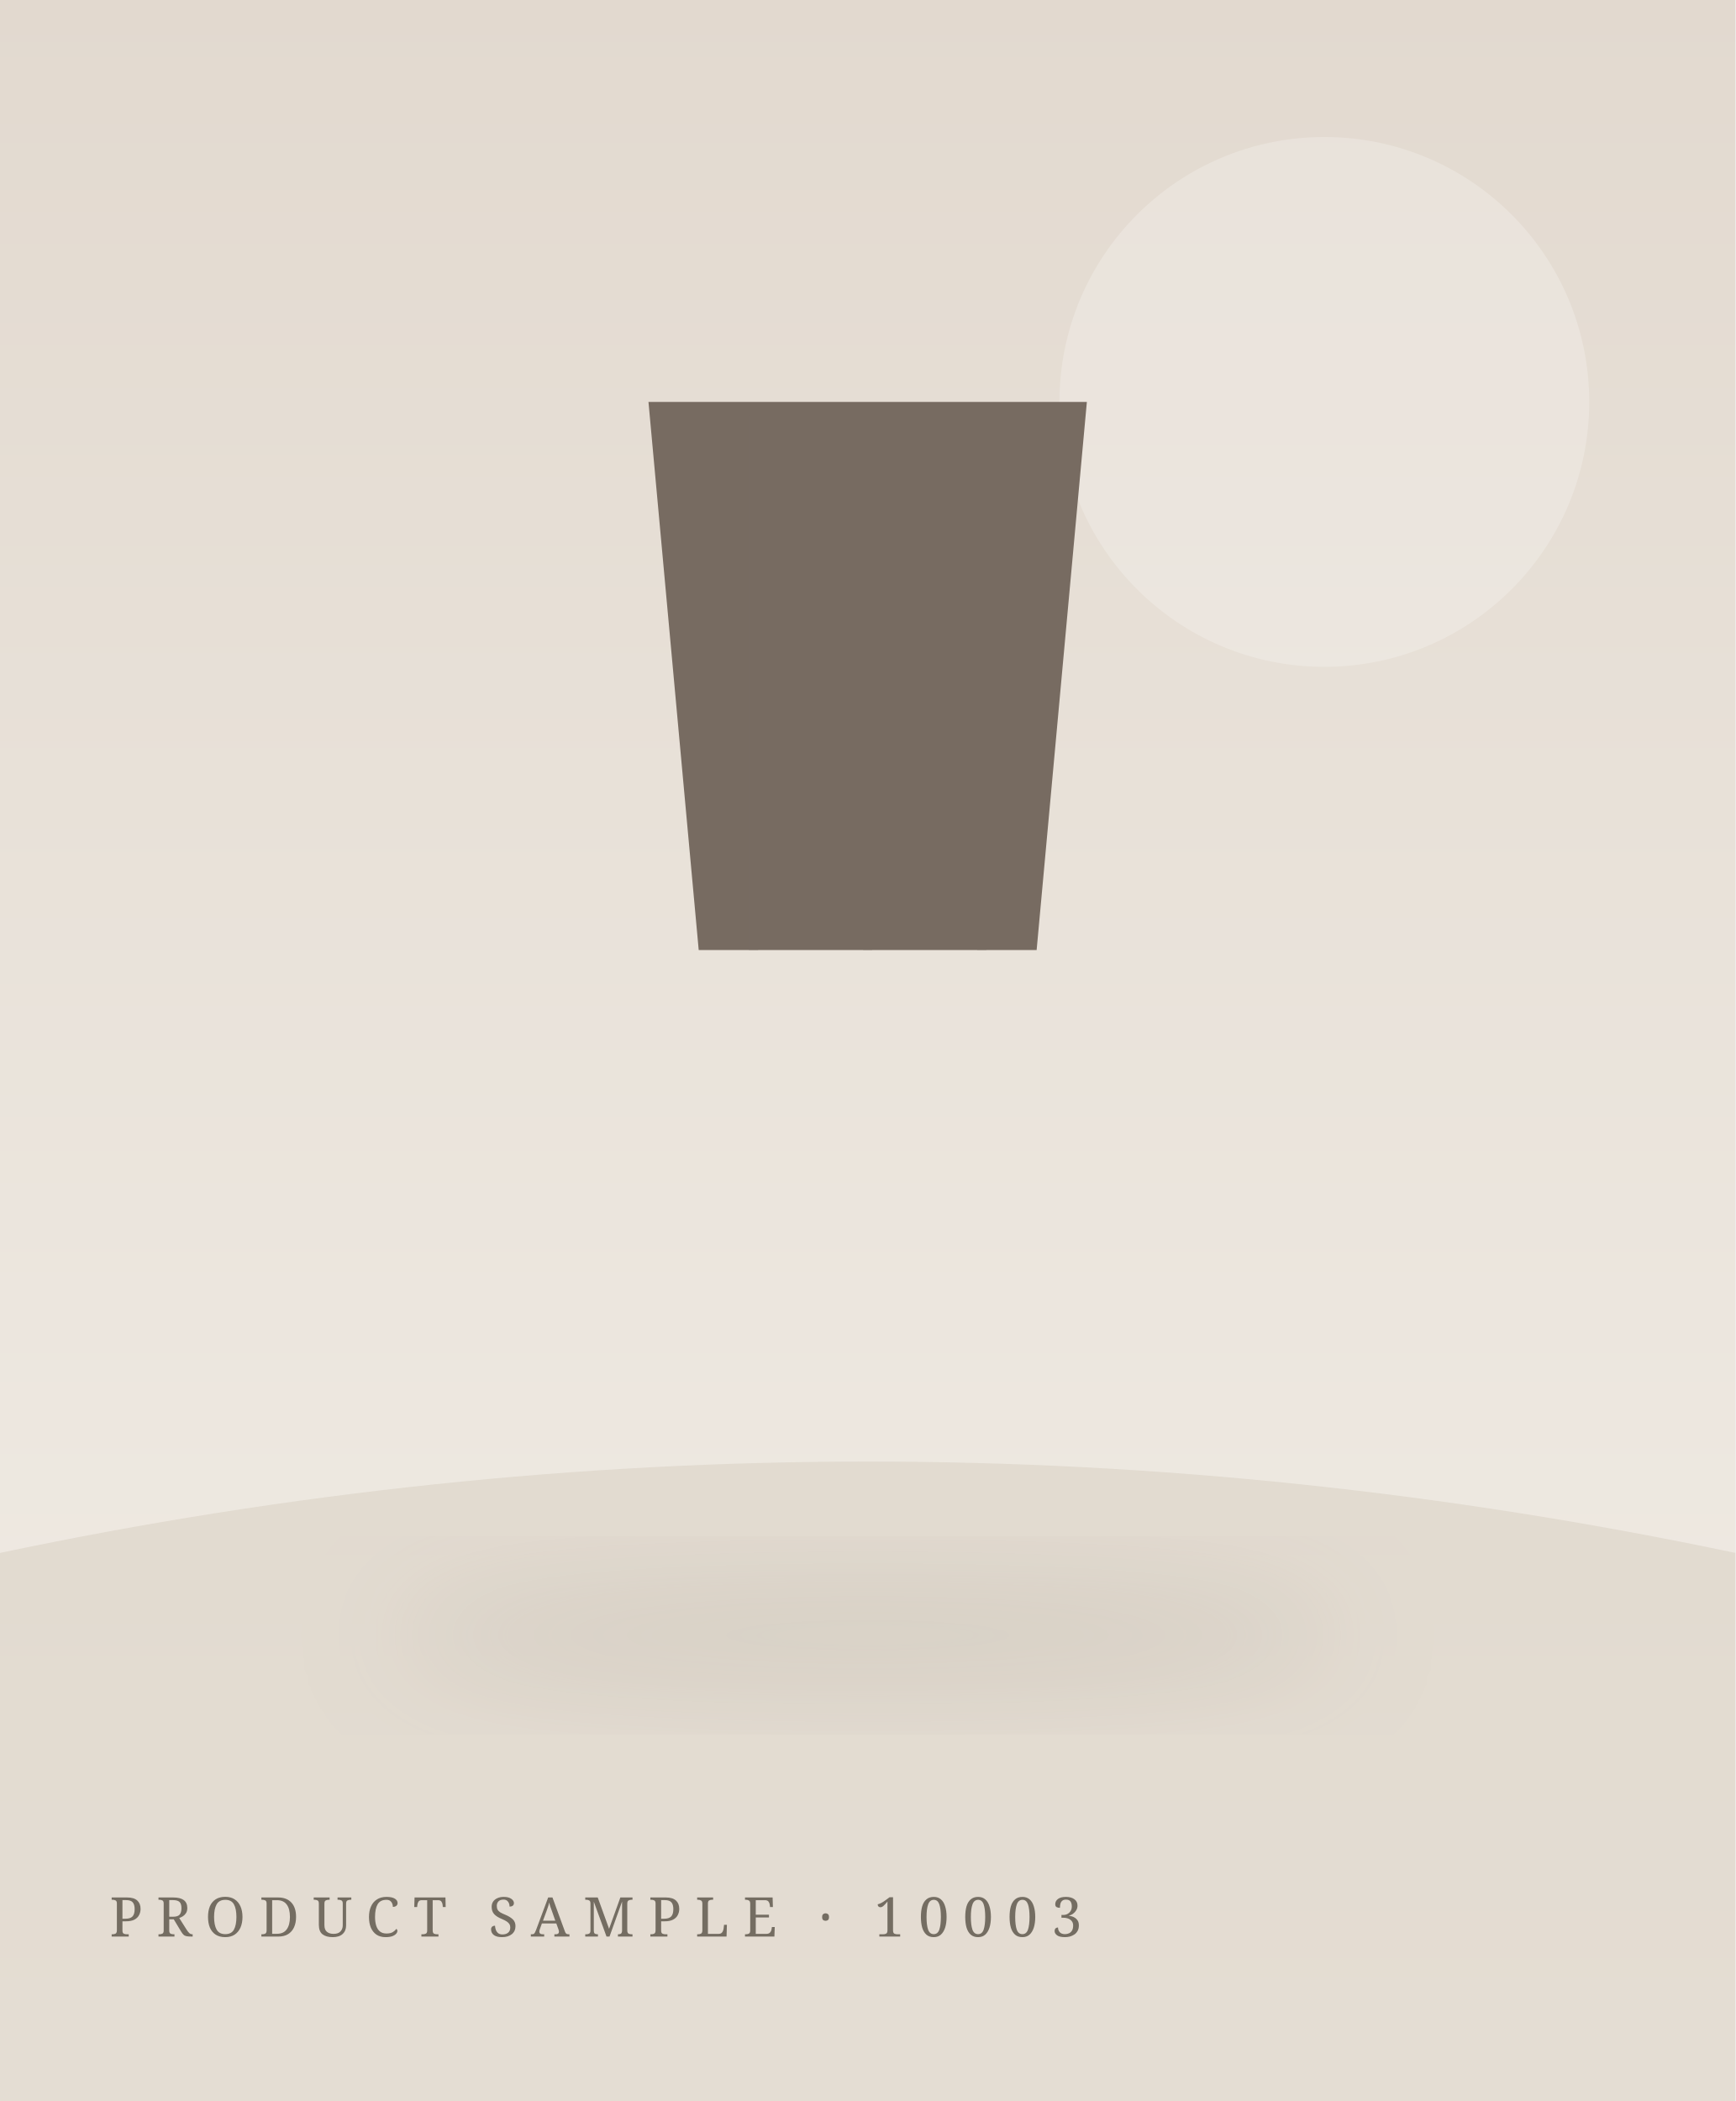
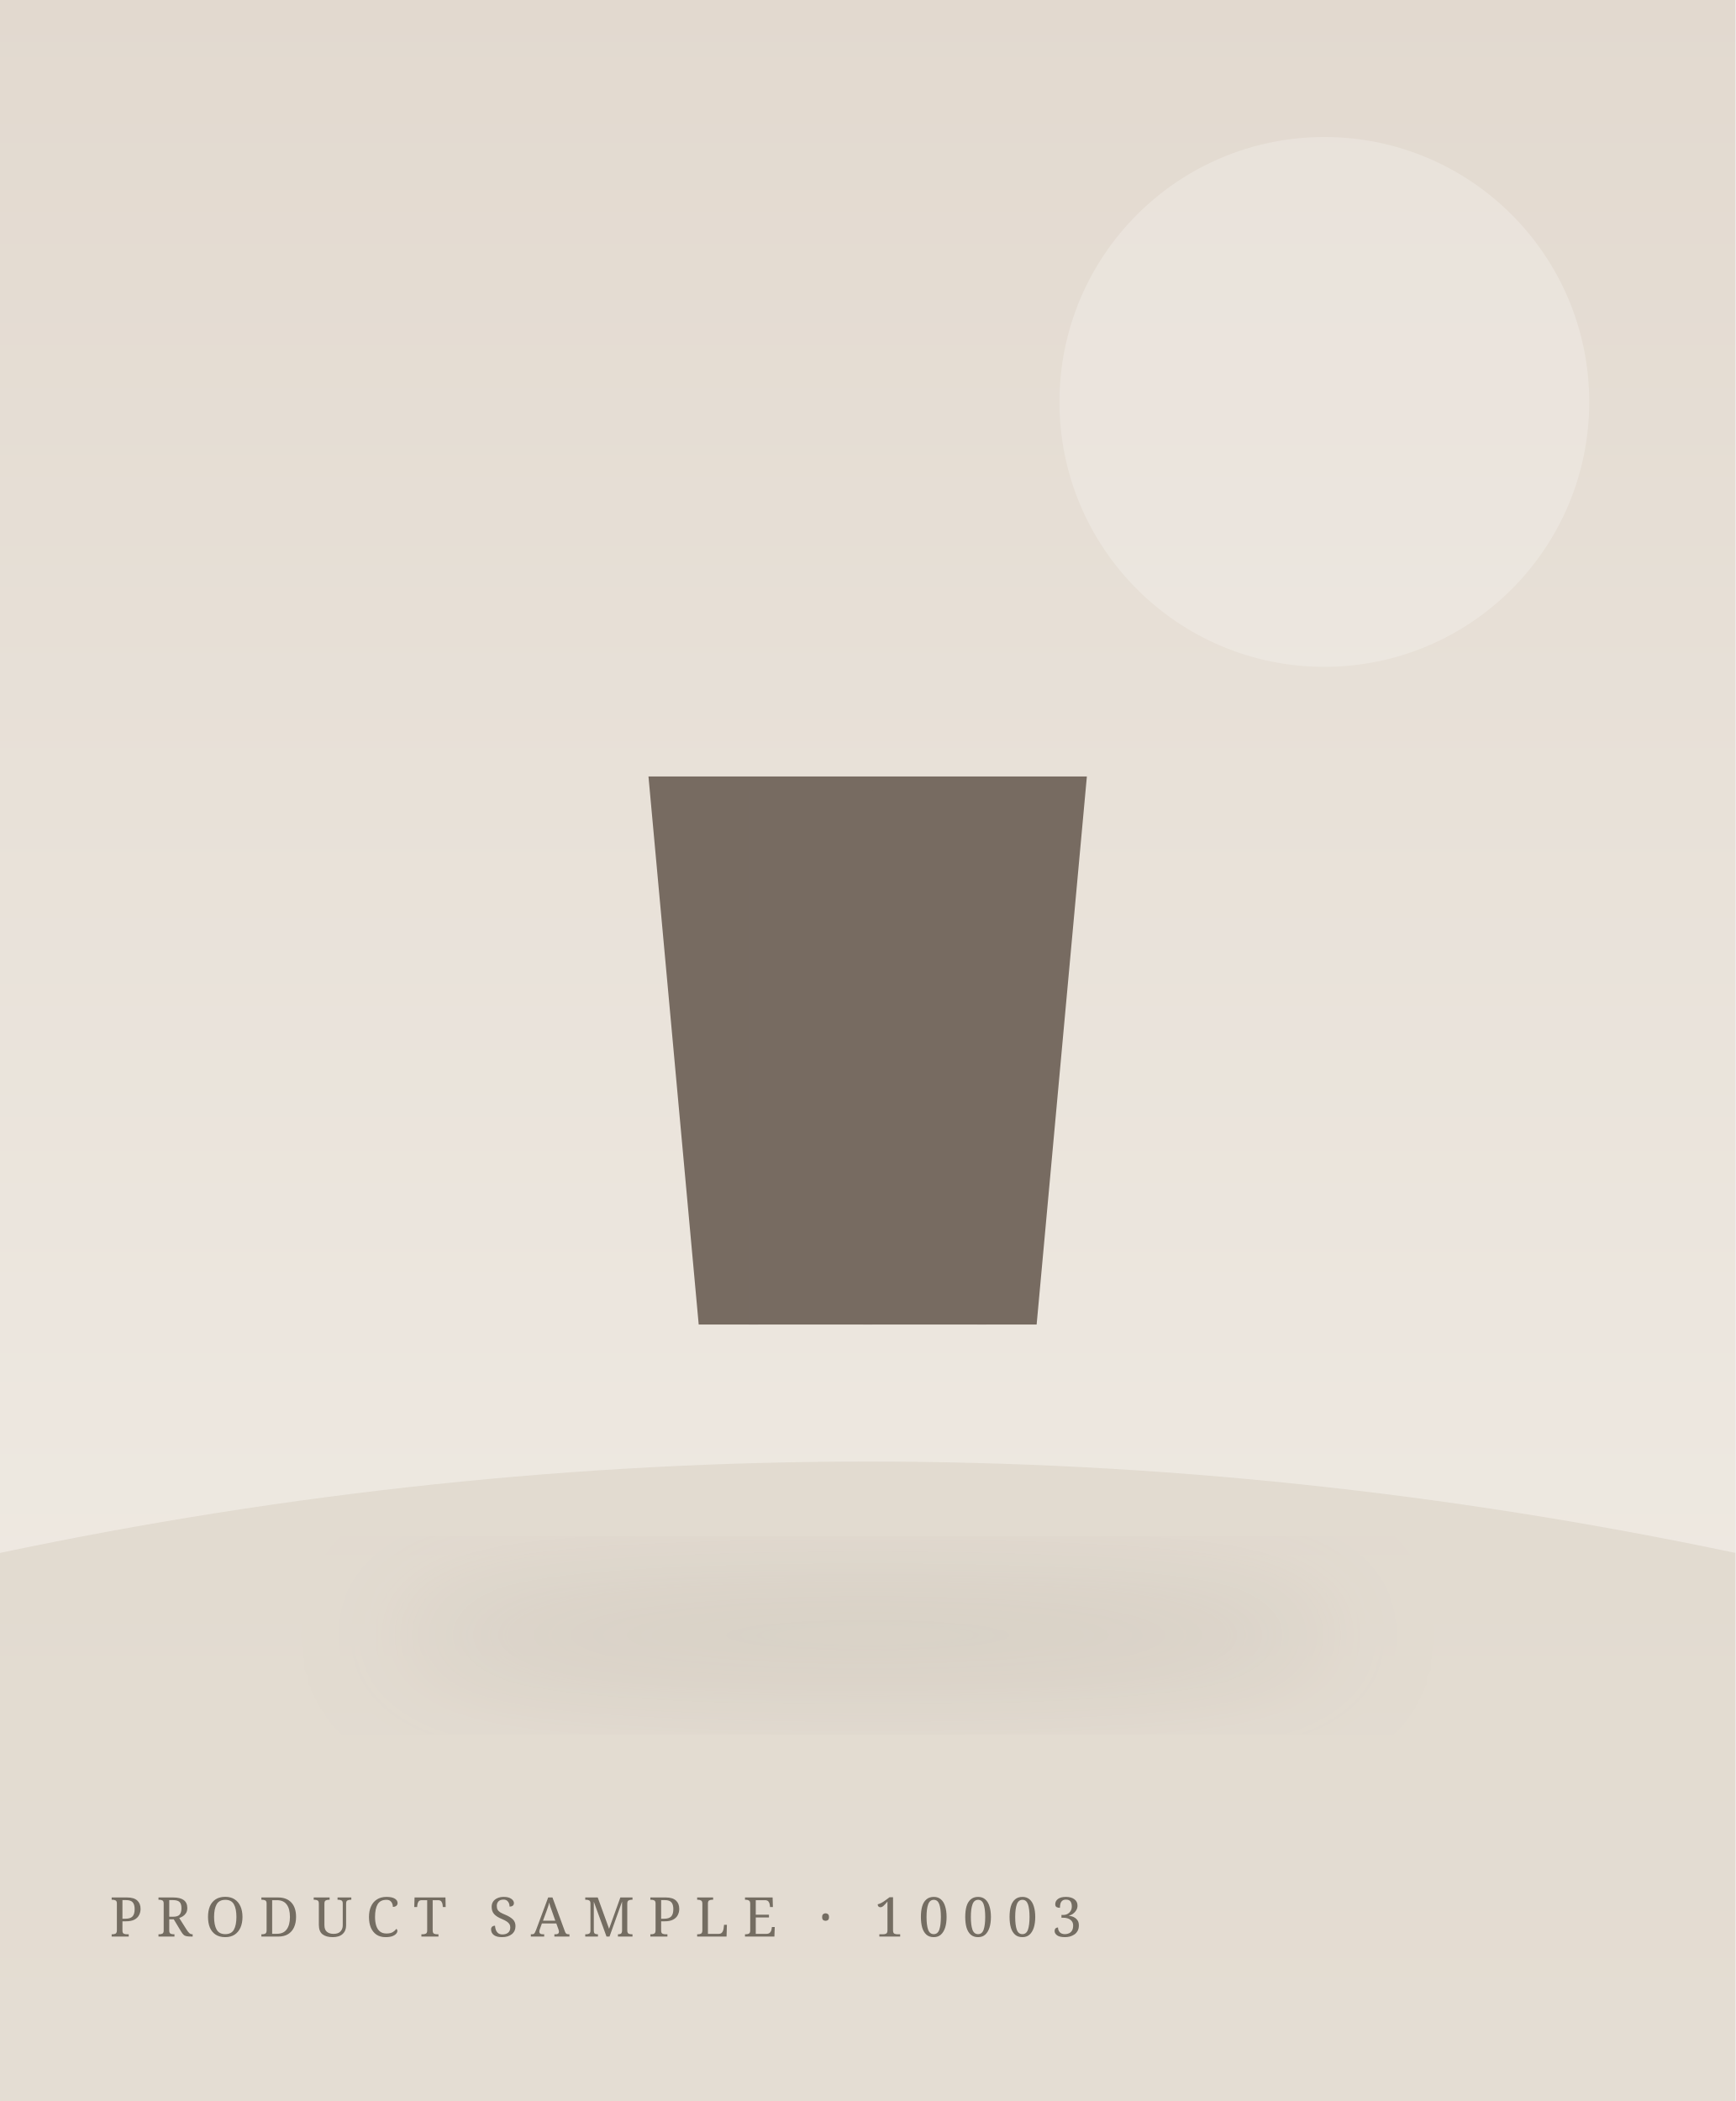
<svg xmlns="http://www.w3.org/2000/svg" viewBox="0 0 380 460">
  <defs>
    <linearGradient id="g" x2="0" y2="1">
      <stop stop-color="#e2d9cf" />
      <stop offset="1" stop-color="#f2eee7" />
    </linearGradient>
    <filter id="s">
      <feGaussianBlur stdDeviation="12" />
    </filter>
  </defs>
  <rect width="380" height="460" fill="url(#g)" />
  <circle cx="290" cy="88" r="58" fill="#fff" opacity=".22" />
  <ellipse cx="190" cy="358" rx="105" ry="18" fill="#635b50" opacity=".16" filter="url(#s)" />
  <path d="M0 340Q190 300 380 340v120H0z" fill="#d8d0c3" opacity=".55" />
-   <g transform="translate(0,0) scale(1)">
+   <g transform="translate(0,82) scale(1)">
    <path d="M142 88h96l-11 120h-74z" fill="#776b61" />
    <path d="M145 91h90" stroke="#776b61" stroke-width="5" />
    <path d="M165 91v117m25-117v117m25-117v117" stroke="#776b61" stroke-width="2" opacity=".45" />
  </g>
  <text x="24" y="424" fill="#746d62" font-family="Georgia,serif" font-size="12" letter-spacing="3">PRODUCT SAMPLE · 10003</text>
</svg>
